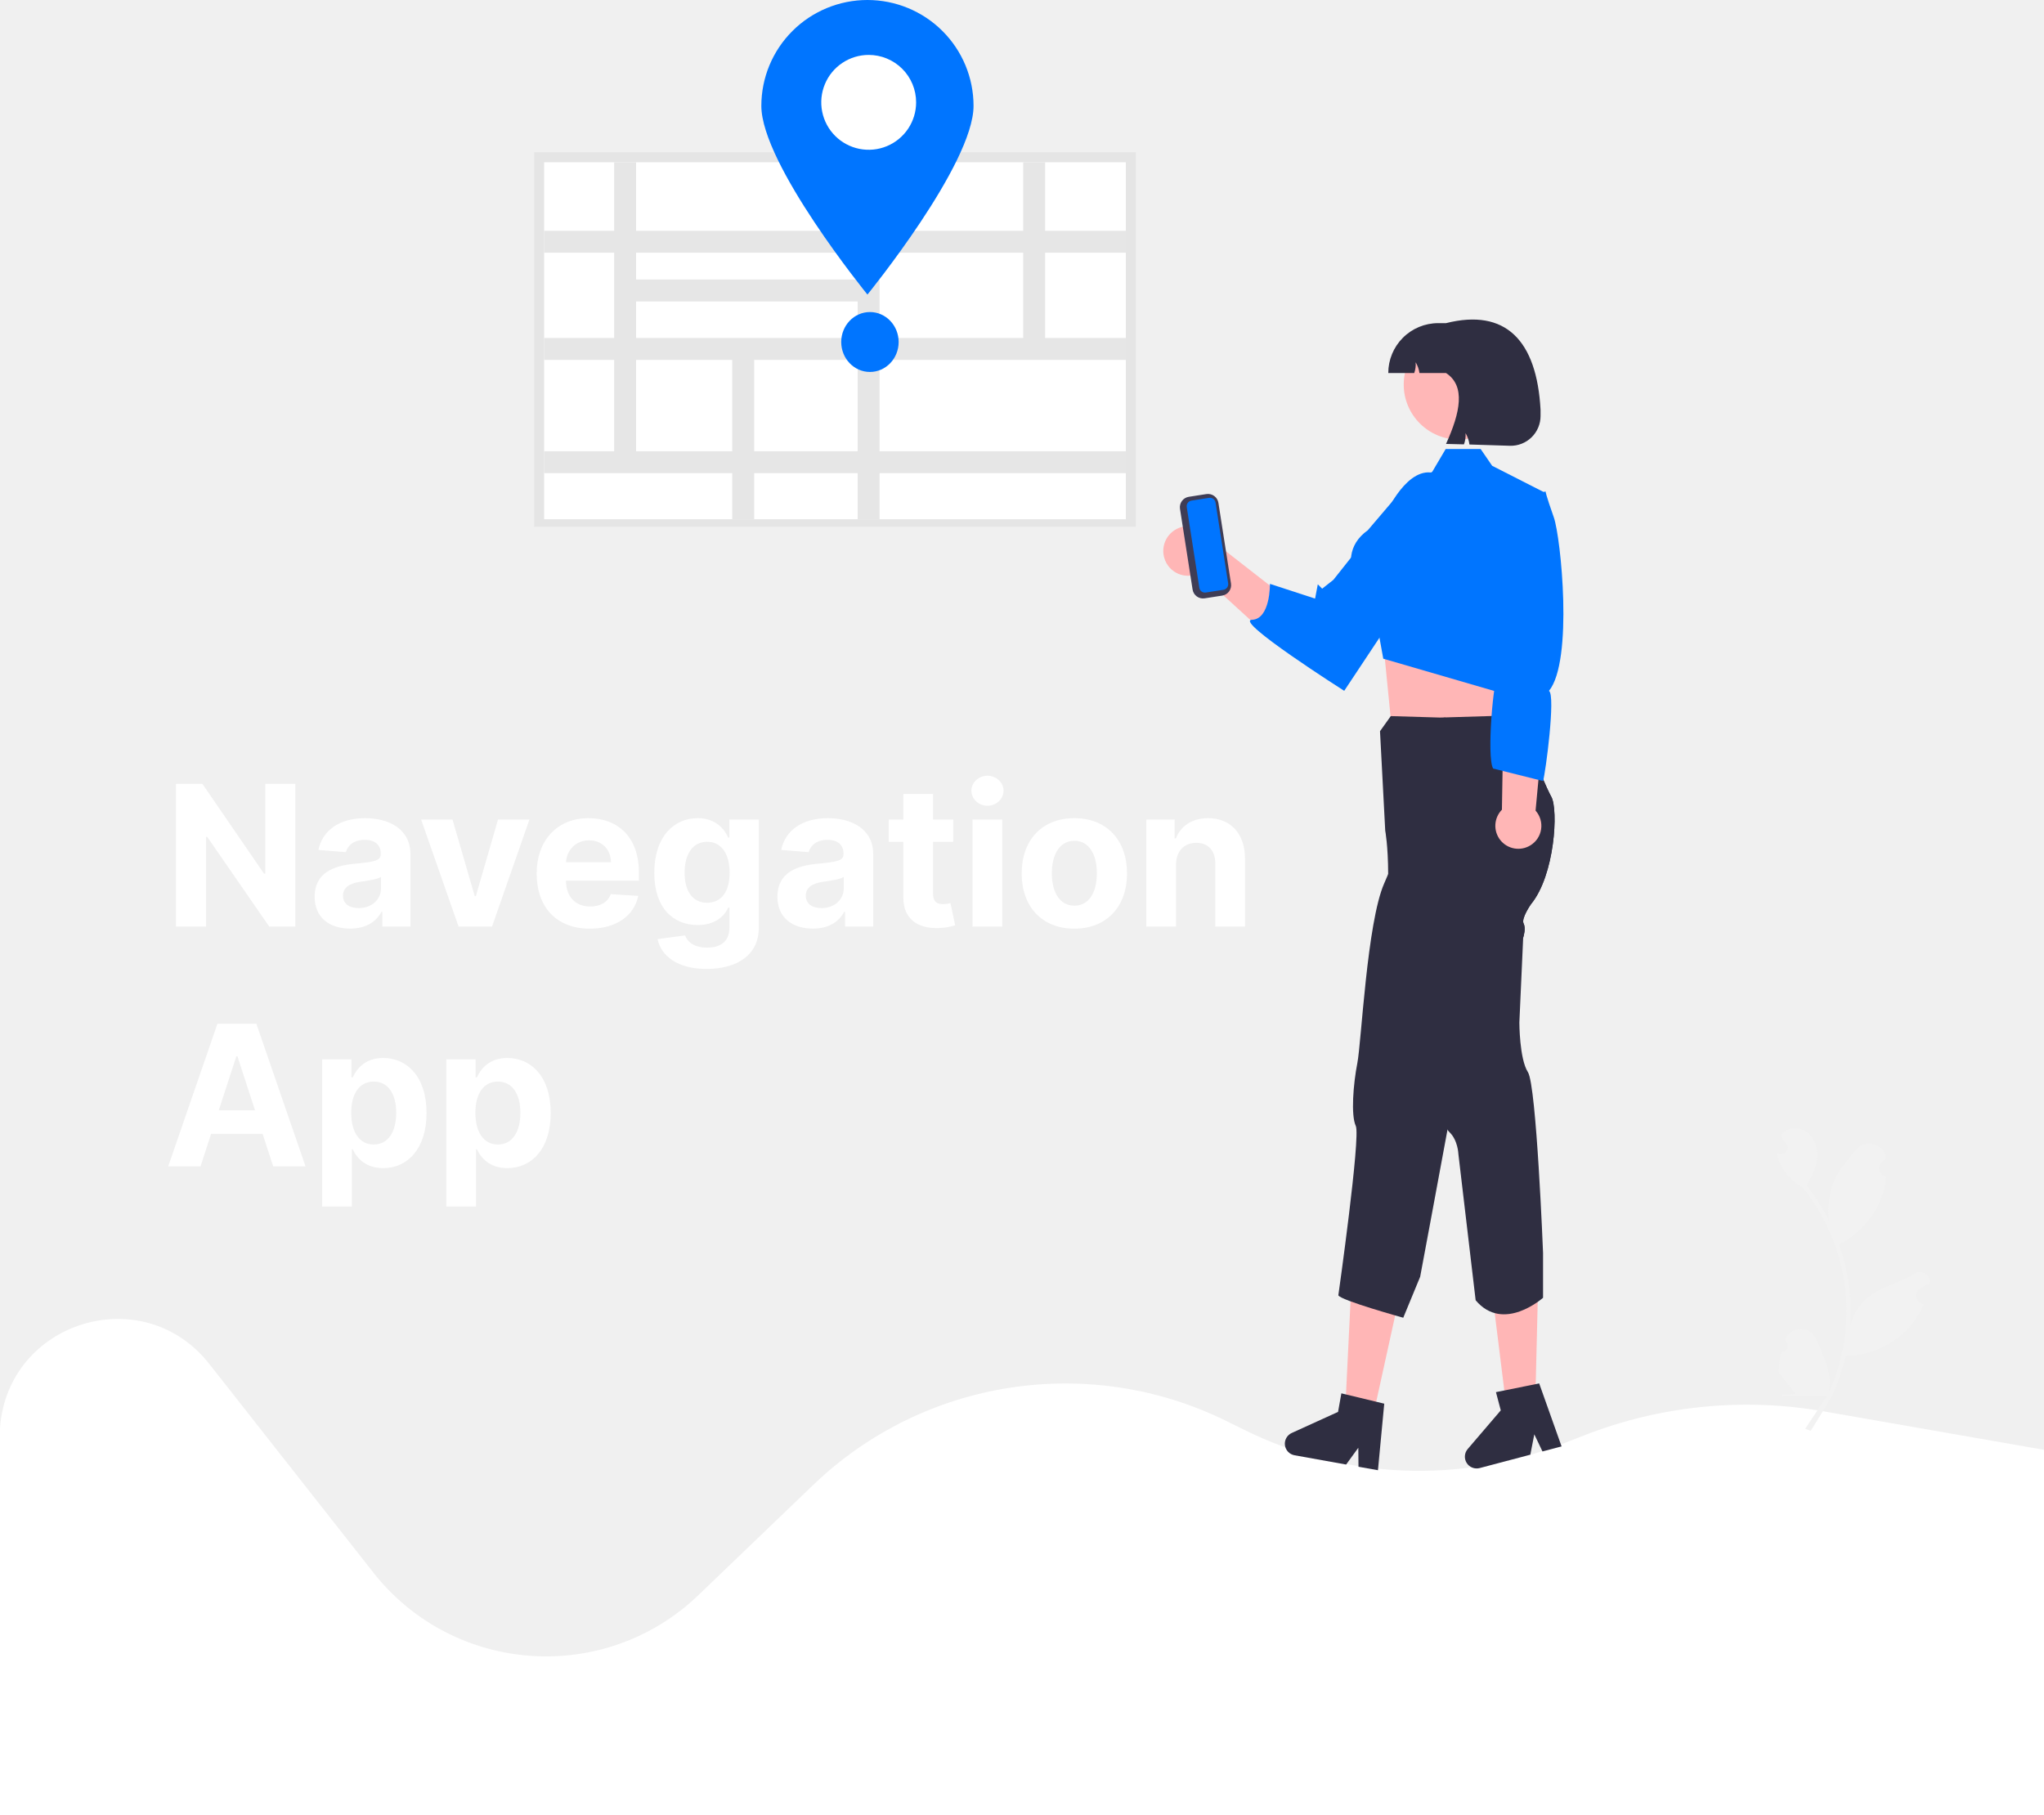
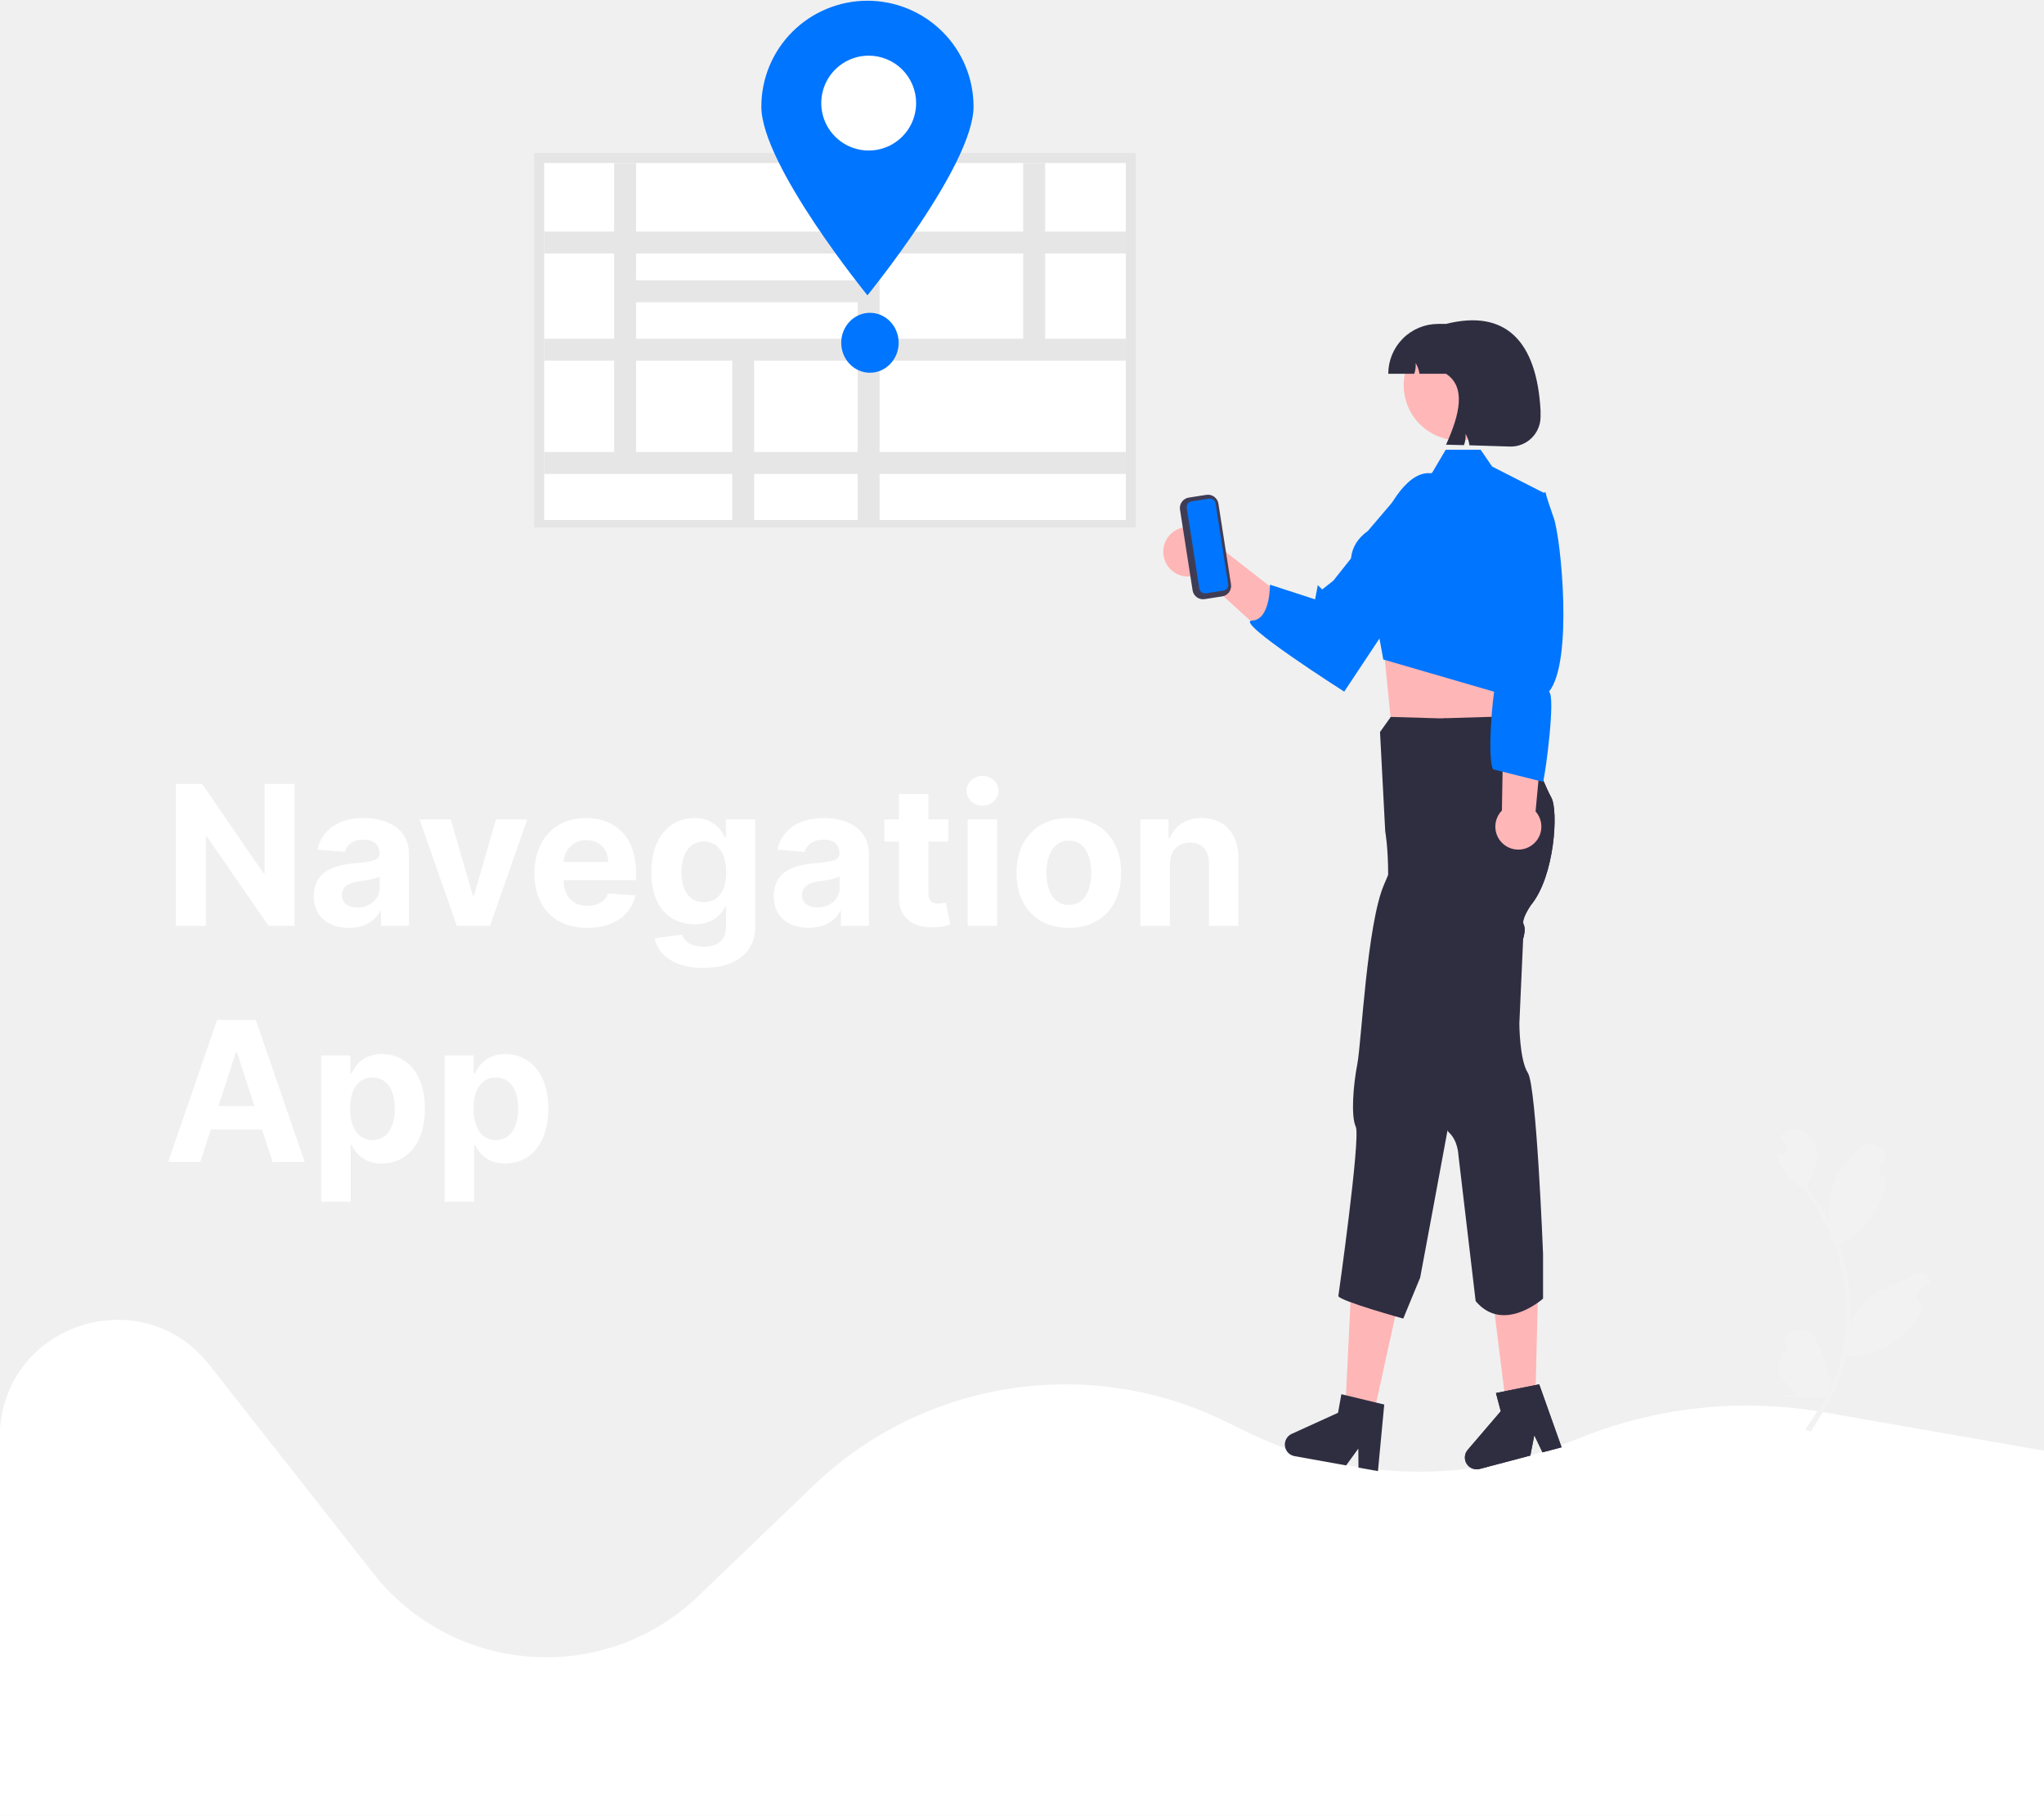
- <svg xmlns="http://www.w3.org/2000/svg" width="375" height="333" viewBox="0 0 375 333" fill="none">
-   <path d="M0 262V262C1.414 242.379 26.235 234.777 38.395 250.241L68.471 288.49C83.216 307.242 110.922 309.178 128.133 292.66L149.2 272.44C169.488 252.968 199.796 248.285 225.016 260.724L228.425 262.406C246.629 271.385 267.77 272.29 286.675 264.9L290.657 263.343C304.618 257.886 319.808 256.363 334.574 258.942L375 266V333H0V262Z" fill="white" />
-   <path d="M208.38 96.64H98V27.939H208.38V96.64ZM100.568 94.072H205.812V30.506H100.568V94.072Z" fill="#E5E5E5" />
-   <path d="M206.548 29.771H99.832V95.266H206.548V29.771Z" fill="white" />
-   <path d="M206.548 46.37V42.349H191.744V29.771H187.724V42.349H161.368V29.771H157.348V42.349H116.697V29.771H112.677V42.349H99.832V46.37H112.677V62.009H99.832V66.03H112.677V82.786H99.832V86.808H134.342V95.266H138.363V86.808H157.348V95.266H161.368V86.808H206.548V82.786H161.368V66.03H206.548V62.009H191.744V46.37L206.548 46.37ZM157.348 46.37V51.285H116.697V46.37H157.348ZM116.697 55.306H157.348V62.009H116.697V55.306ZM116.697 82.786V66.03H134.342V82.786L116.697 82.786ZM157.348 82.786H138.363V66.03H157.348V82.786ZM187.724 62.009H161.368V46.37H187.724V62.009Z" fill="#E6E6E6" />
-   <path d="M178.61 19.422C178.61 30.149 159.144 54.045 159.144 54.045C159.144 54.045 139.679 30.149 139.679 19.422C139.679 14.271 141.73 9.331 145.38 5.689C149.031 2.046 153.982 0 159.144 0C164.307 0 169.258 2.046 172.908 5.689C176.559 9.331 178.61 14.271 178.61 19.422V19.422Z" fill="#0075FF" />
-   <path d="M168.075 18.778C168.075 20.5 167.565 22.182 166.609 23.613C165.653 25.044 164.294 26.16 162.703 26.818C161.113 27.477 159.364 27.649 157.676 27.313C155.988 26.978 154.437 26.149 153.22 24.932C152.003 23.715 151.174 22.164 150.838 20.476C150.503 18.788 150.675 17.038 151.334 15.448C151.992 13.858 153.108 12.499 154.539 11.543C155.97 10.587 157.652 10.076 159.373 10.076C160.516 10.076 161.648 10.3 162.704 10.738C163.76 11.175 164.72 11.816 165.528 12.624C166.336 13.432 166.977 14.392 167.414 15.448C167.851 16.504 168.076 17.636 168.075 18.778V18.778Z" fill="white" />
-   <path d="M159.602 68.243C162.511 68.243 164.869 65.783 164.869 62.747C164.869 59.712 162.511 57.251 159.602 57.251C156.693 57.251 154.335 59.712 154.335 62.747C154.335 65.783 156.693 68.243 159.602 68.243Z" fill="#0075FF" />
-   <path d="M213.617 102.412C213.806 103.044 214.132 103.628 214.57 104.121C215.009 104.614 215.551 105.005 216.158 105.266C216.764 105.527 217.42 105.652 218.08 105.633C218.74 105.613 219.388 105.448 219.977 105.151L231.646 115.8L233.195 107.605L221.87 98.775C221.305 97.818 220.408 97.101 219.35 96.761C218.292 96.42 217.145 96.48 216.128 96.928C215.111 97.376 214.293 98.182 213.831 99.192C213.368 100.203 213.292 101.349 213.617 102.412V102.412Z" fill="#FFB6B6" />
-   <path d="M254.229 94.272C254.229 94.272 258.297 85.078 263.436 86.905C268.156 88.584 268.783 88.032 265.921 97.654L246.615 126.746C246.615 126.746 226.309 113.841 229.696 113.714C233.082 113.588 232.99 107.125 232.99 107.125L241.271 109.825L241.769 107.207L242.567 108.006L244.627 106.384L254.229 94.272Z" fill="#0075FF" />
-   <path d="M277.405 116.017L276.547 123.978L277.052 134.417L255.156 131.843L253.589 116.017L256.357 116.044L277.405 116.017Z" fill="#FFB6B6" />
-   <path d="M281.576 261H276.719L272 223H282.5L281.576 261Z" fill="#FFB6B6" />
-   <path d="M283.094 229.867V238.102C283.094 238.102 275.812 244.619 270.728 238.56L267.559 211.711C267.559 211.711 267.481 209.197 265.91 207.703C265.776 207.576 265.659 207.431 265.562 207.273C264.426 205.519 264.888 201.891 264.888 201.891C264.888 201.891 262.681 200.701 261.985 196.853C261.289 193.006 258.998 184.601 258.998 184.601C258.998 184.601 254.267 172.194 254.597 164.339C254.657 162.887 254.679 161.564 254.679 160.373C254.666 155.115 254.139 152.399 254.139 152.399L253.182 134.152L255.156 131.385L264.183 131.651L264.797 131.633L265.021 131.628L274.291 131.349L279.526 134.427C279.526 134.427 279.994 135.59 280.653 137.198C281.885 140.179 283.781 144.691 284.62 146.207C285.911 148.542 285.27 160.561 280.873 165.901C280.873 165.901 279.046 168.498 279.526 169.437C279.962 170.289 279.545 171.731 279.462 171.988V171.992C279.453 172.015 279.449 172.029 279.449 172.029L278.748 187.601C278.748 187.601 278.748 194.275 280.319 196.711C281.89 199.148 283.094 229.867 283.094 229.867Z" fill="#2F2E41" />
-   <path d="M251.723 260.653L246.747 259.761L248.621 221.467L259.891 223.487L251.723 260.653Z" fill="#FFB6B6" />
-   <path d="M280.873 165.901C280.873 165.901 279.046 168.498 279.527 169.437C279.962 170.289 279.545 171.731 279.463 171.988V171.993C278.958 172.391 278.423 172.751 277.864 173.069C277.864 173.069 275.217 174.828 275.327 175.876C275.432 176.925 274.31 178.263 274.31 178.263L268.003 192.516C268.003 192.516 265.576 198.736 266.157 201.575C266.336 202.446 266.047 204.639 265.562 207.273C264.476 213.236 260.547 234.254 260.547 234.254L257.446 241.766C257.446 241.766 245.845 238.546 245.538 237.644C245.538 237.644 249.66 208.542 248.739 206.581C247.819 204.621 248.272 198.882 249.023 195.049C249.77 191.211 250.791 169.267 253.951 162.072C254.208 161.486 254.451 160.918 254.68 160.373C257.231 154.231 257.863 150.778 257.863 150.778L263.597 133.433L264.183 131.651L264.316 132.301L265.022 131.628L275.336 135.301L280.653 137.198C281.885 140.179 283.782 144.691 284.62 146.207C285.911 148.542 285.27 160.561 280.873 165.901Z" fill="#2F2E41" />
-   <path d="M252.488 257.179L246.935 255.84L246.093 255.637L245.484 259.043L236.989 262.909C236.569 263.099 236.221 263.419 235.995 263.821C235.77 264.224 235.68 264.687 235.738 265.145C235.795 265.602 235.998 266.029 236.316 266.363C236.634 266.697 237.05 266.92 237.504 267L246.965 268.699L249.202 265.621L249.234 269.106L252.805 269.743L253.958 257.533L252.488 257.179Z" fill="#2F2E41" />
-   <path d="M267.632 80.643C273.209 80.643 277.73 76.122 277.73 70.545C277.73 64.968 273.209 60.447 267.632 60.447C262.055 60.447 257.533 64.968 257.533 70.545C257.533 76.122 262.055 80.643 267.632 80.643Z" fill="#FFB7B7" />
-   <path d="M257.272 89.854L262.767 86.557L265.232 82.379H271.644L273.756 85.458L283.468 90.404L283.371 105.513L278.972 128.179L253.782 120.851L252.236 112.359C252.236 112.359 243.262 102.765 250.954 97.271L257.272 89.854Z" fill="#0075FF" />
-   <path d="M280.792 155.088C281.314 154.766 281.759 154.334 282.096 153.822C282.433 153.31 282.654 152.73 282.742 152.123C282.831 151.517 282.785 150.898 282.609 150.311C282.433 149.723 282.13 149.182 281.722 148.724L285.265 110.688L276.171 111.39L275.547 148.558C274.824 149.295 274.397 150.271 274.345 151.302C274.294 152.333 274.623 153.347 275.269 154.152C275.915 154.957 276.835 155.497 277.853 155.669C278.87 155.842 279.916 155.635 280.792 155.088H280.792Z" fill="#FFB6B6" />
-   <path d="M283.553 90.165C283.553 90.165 283.553 90.623 285.07 94.922C286.369 98.605 288.67 121.233 284.182 126.756C285.433 127.527 283.551 141.825 283.095 143.294L273.934 141.004C272.699 138.88 274.014 123.972 274.912 123.619L274.859 116.831L272.515 94.457L281.542 90.759L283.553 90.165Z" fill="#0075FF" />
-   <path d="M218.797 108.165L216.486 93.358C216.408 92.852 216.534 92.335 216.836 91.92C217.138 91.506 217.592 91.229 218.099 91.15L221.326 90.646C221.833 90.567 222.35 90.693 222.764 90.996C223.178 91.298 223.455 91.752 223.535 92.259L225.845 107.066C225.924 107.572 225.798 108.089 225.496 108.504C225.193 108.918 224.739 109.195 224.233 109.275L221.006 109.778C220.499 109.857 219.982 109.731 219.568 109.428C219.153 109.126 218.876 108.672 218.797 108.165Z" fill="#3F3D56" />
-   <path d="M218.595 91.846C218.322 91.889 218.077 92.038 217.914 92.261C217.751 92.484 217.683 92.763 217.726 93.036L220.036 107.843C220.079 108.116 220.228 108.361 220.451 108.524C220.675 108.687 220.953 108.754 221.226 108.712L224.453 108.209C224.726 108.166 224.971 108.016 225.134 107.793C225.297 107.57 225.365 107.291 225.322 107.018L223.012 92.211C222.969 91.938 222.82 91.694 222.597 91.531C222.373 91.368 222.095 91.3 221.822 91.342L218.595 91.846Z" fill="#0075FF" />
-   <path d="M282.636 75.183V76.316C282.637 77.046 282.491 77.769 282.207 78.442C281.923 79.115 281.508 79.725 280.985 80.235C280.462 80.745 279.842 81.145 279.162 81.412C278.481 81.678 277.755 81.806 277.025 81.787L269.587 81.552C269.5 80.815 269.257 80.106 268.874 79.471C268.926 80.169 268.827 80.87 268.585 81.527L265.295 81.446C267.904 75.697 268.921 70.811 265.295 68.44H260.42C260.323 67.741 260.085 67.069 259.722 66.465C259.773 67.134 259.685 67.806 259.462 68.44H254.698C254.698 66.013 255.663 63.685 257.379 61.969C259.095 60.252 261.423 59.288 263.85 59.287H265.295C276.191 56.547 281.943 62.404 282.636 75.183Z" fill="#2F2E41" />
-   <path d="M332.205 262.5C333.469 260.547 335.874 256.542 335.997 256.295C336.686 254.916 335.537 255.95 335.307 255.95L331.171 262.155L332.205 262.5Z" fill="#F2F2F2" />
-   <path d="M326.786 248.056C327.02 248.067 327.251 248.006 327.449 247.881C327.646 247.755 327.801 247.573 327.891 247.357C327.981 247.141 328.003 246.903 327.953 246.674C327.904 246.445 327.785 246.238 327.613 246.079C327.584 245.965 327.564 245.882 327.535 245.768C327.545 245.743 327.555 245.718 327.566 245.693C327.801 245.137 328.196 244.663 328.7 244.331C329.204 243.998 329.795 243.822 330.399 243.824C331.003 243.826 331.592 244.007 332.094 244.343C332.595 244.68 332.986 245.157 333.218 245.714C334.142 247.941 335.319 250.171 335.609 252.525C335.736 253.565 335.683 254.62 335.45 255.642C337.621 250.906 338.748 245.759 338.755 240.549C338.756 239.241 338.683 237.935 338.538 236.636C338.418 235.571 338.251 234.513 338.038 233.463C336.874 227.766 334.376 222.426 330.748 217.883C328.992 216.924 327.572 215.451 326.679 213.661C326.355 213.018 326.127 212.331 326 211.622C326.198 211.648 326.399 211.664 326.598 211.677C326.659 211.68 326.724 211.683 326.786 211.687L326.809 211.688C327.027 211.697 327.243 211.644 327.431 211.534C327.619 211.424 327.771 211.262 327.869 211.067C327.967 210.873 328.007 210.654 327.984 210.437C327.96 210.221 327.875 210.015 327.738 209.846C327.652 209.741 327.566 209.636 327.481 209.53C327.351 209.368 327.218 209.209 327.088 209.047C327.073 209.031 327.059 209.015 327.046 208.998C326.896 208.813 326.747 208.631 326.598 208.446C326.87 208.023 327.237 207.668 327.669 207.41C329.166 206.533 331.231 207.14 332.313 208.495C333.397 209.849 333.602 211.748 333.225 213.44C332.855 214.88 332.242 216.246 331.413 217.48C331.494 217.584 331.579 217.684 331.66 217.788C333.144 219.697 334.438 221.746 335.522 223.906C335.258 221.486 335.573 219.037 336.44 216.762C337.319 214.642 338.966 212.856 340.417 211.023C342.16 208.821 345.733 209.782 346.04 212.573C346.043 212.6 346.046 212.627 346.049 212.654C345.833 212.776 345.623 212.905 345.416 213.041C345.157 213.215 344.956 213.462 344.84 213.752C344.724 214.041 344.697 214.359 344.765 214.663C344.832 214.967 344.99 215.244 345.218 215.458C345.445 215.671 345.732 215.81 346.04 215.858L346.072 215.863C345.995 216.639 345.859 217.409 345.666 218.165C345.105 220.276 344.115 222.248 342.756 223.958C341.398 225.668 339.701 227.079 337.772 228.102C337.645 228.167 337.521 228.232 337.395 228.293C338.484 231.381 339.168 234.597 339.428 237.86C339.575 239.785 339.566 241.719 339.402 243.643L339.411 243.575C339.827 241.436 340.968 239.505 342.642 238.11C345.129 236.067 348.642 235.315 351.324 233.673C351.61 233.49 351.941 233.393 352.28 233.392C352.619 233.391 352.951 233.487 353.236 233.669C353.522 233.85 353.751 234.11 353.894 234.417C354.037 234.724 354.09 235.066 354.045 235.402C354.041 235.425 354.038 235.449 354.034 235.473C353.634 235.636 353.245 235.824 352.868 236.035C352.653 236.157 352.442 236.286 352.235 236.422C351.976 236.595 351.775 236.843 351.659 237.132C351.543 237.422 351.517 237.739 351.584 238.044C351.652 238.348 351.81 238.625 352.037 238.838C352.265 239.051 352.551 239.191 352.859 239.238L352.891 239.243C352.914 239.247 352.933 239.25 352.956 239.253C352.273 240.884 351.314 242.386 350.121 243.692C348.648 245.273 346.867 246.536 344.888 247.405C342.909 248.273 340.774 248.728 338.613 248.742H338.609C338.023 251.291 337.173 253.772 336.073 256.146H327.013C326.981 256.045 326.951 255.941 326.922 255.84C327.761 255.893 328.603 255.843 329.429 255.691C328.757 254.866 328.085 254.035 327.413 253.21C327.398 253.195 327.383 253.178 327.37 253.161C327.029 252.739 326.685 252.32 326.344 251.898C326.326 250.604 326.475 249.312 326.786 248.056Z" fill="#F2F2F2" />
-   <path d="M54.175 143.818H48.665V160.284H48.435L37.133 143.818H32.276V170H37.811V153.521H38.003L49.394 170H54.175V143.818ZM64.245 170.371C67.147 170.371 69.027 169.105 69.985 167.277H70.139V170H75.304V156.756C75.304 152.077 71.341 150.108 66.968 150.108C62.264 150.108 59.17 152.358 58.416 155.938L63.453 156.347C63.824 155.043 64.987 154.084 66.943 154.084C68.796 154.084 69.858 155.017 69.858 156.628V156.705C69.858 157.97 68.515 158.136 65.102 158.469C61.216 158.827 57.725 160.131 57.725 164.516C57.725 168.402 60.5 170.371 64.245 170.371ZM65.805 166.612C64.13 166.612 62.929 165.832 62.929 164.337C62.929 162.803 64.194 162.048 66.112 161.78C67.301 161.614 69.244 161.332 69.896 160.898V162.982C69.896 165.04 68.196 166.612 65.805 166.612ZM97.132 150.364H91.367L87.302 164.413H87.097L83.019 150.364H77.266L84.131 170H90.267L97.132 150.364ZM108.2 170.384C113.058 170.384 116.331 168.018 117.098 164.375L112.061 164.043C111.511 165.538 110.105 166.318 108.29 166.318C105.567 166.318 103.841 164.516 103.841 161.588V161.575H117.213V160.08C117.213 153.406 113.173 150.108 107.983 150.108C102.205 150.108 98.459 154.212 98.459 160.271C98.459 166.497 102.153 170.384 108.2 170.384ZM103.841 158.2C103.956 155.963 105.656 154.173 108.072 154.173C110.438 154.173 112.074 155.861 112.087 158.2H103.841ZM129.614 177.773C135.226 177.773 139.214 175.216 139.214 170.192V150.364H133.807V153.662H133.602C132.874 152.064 131.276 150.108 127.99 150.108C123.682 150.108 120.038 153.457 120.038 160.143C120.038 166.676 123.58 169.719 128.003 169.719C131.135 169.719 132.886 168.146 133.602 166.523H133.832V170.115C133.832 172.812 132.107 173.861 129.741 173.861C127.338 173.861 126.124 172.812 125.676 171.624L120.639 172.301C121.291 175.395 124.321 177.773 129.614 177.773ZM129.729 165.628C127.057 165.628 125.599 163.506 125.599 160.118C125.599 156.781 127.031 154.442 129.729 154.442C132.375 154.442 133.858 156.679 133.858 160.118C133.858 163.582 132.349 165.628 129.729 165.628ZM149.148 170.371C152.05 170.371 153.929 169.105 154.888 167.277H155.041V170H160.206V156.756C160.206 152.077 156.243 150.108 151.871 150.108C147.166 150.108 144.072 152.358 143.318 155.938L148.355 156.347C148.726 155.043 149.889 154.084 151.845 154.084C153.699 154.084 154.76 155.017 154.76 156.628V156.705C154.76 157.97 153.418 158.136 150.004 158.469C146.118 158.827 142.628 160.131 142.628 164.516C142.628 168.402 145.402 170.371 149.148 170.371ZM150.707 166.612C149.033 166.612 147.831 165.832 147.831 164.337C147.831 162.803 149.097 162.048 151.014 161.78C152.203 161.614 154.146 161.332 154.798 160.898V162.982C154.798 165.04 153.098 166.612 150.707 166.612ZM174.876 150.364H171.181V145.659H165.735V150.364H163.05V154.455H165.735V164.682C165.71 168.53 168.33 170.435 172.281 170.268C173.687 170.217 174.684 169.936 175.234 169.757L174.377 165.705C174.109 165.756 173.533 165.884 173.022 165.884C171.935 165.884 171.181 165.474 171.181 163.966V154.455H174.876V150.364ZM178.423 170H183.869V150.364H178.423V170ZM181.159 147.832C182.783 147.832 184.112 146.592 184.112 145.071C184.112 143.562 182.783 142.322 181.159 142.322C179.548 142.322 178.219 143.562 178.219 145.071C178.219 146.592 179.548 147.832 181.159 147.832ZM197.104 170.384C203.061 170.384 206.769 166.305 206.769 160.259C206.769 154.173 203.061 150.108 197.104 150.108C191.147 150.108 187.439 154.173 187.439 160.259C187.439 166.305 191.147 170.384 197.104 170.384ZM197.13 166.165C194.381 166.165 192.975 163.646 192.975 160.22C192.975 156.794 194.381 154.263 197.13 154.263C199.827 154.263 201.233 156.794 201.233 160.22C201.233 163.646 199.827 166.165 197.13 166.165ZM215.756 158.648C215.769 156.116 217.277 154.634 219.476 154.634C221.662 154.634 222.979 156.065 222.966 158.469V170H228.412V157.497C228.412 152.92 225.728 150.108 221.637 150.108C218.722 150.108 216.613 151.54 215.73 153.828H215.5V150.364H210.31V170H215.756V158.648ZM36.788 214L38.731 208.03H48.179L50.122 214H56.054L47.028 187.818H39.895L30.857 214H36.788ZM40.138 203.709L43.359 193.801H43.564L46.785 203.709H40.138ZM59.103 221.364H64.549V210.855H64.715C65.469 212.491 67.119 214.32 70.289 214.32C74.763 214.32 78.254 210.778 78.254 204.207C78.254 197.457 74.61 194.108 70.302 194.108C67.016 194.108 65.444 196.064 64.715 197.662H64.472V194.364H59.103V221.364ZM64.434 204.182C64.434 200.679 65.917 198.442 68.563 198.442C71.261 198.442 72.692 200.781 72.692 204.182C72.692 207.608 71.235 209.986 68.563 209.986C65.942 209.986 64.434 207.685 64.434 204.182ZM81.884 221.364H87.33V210.855H87.496C88.251 212.491 89.9 214.32 93.07 214.32C97.545 214.32 101.035 210.778 101.035 204.207C101.035 197.457 97.391 194.108 93.083 194.108C89.798 194.108 88.225 196.064 87.496 197.662H87.254V194.364H81.884V221.364ZM87.215 204.182C87.215 200.679 88.698 198.442 91.344 198.442C94.042 198.442 95.474 200.781 95.474 204.182C95.474 207.608 94.016 209.986 91.344 209.986C88.724 209.986 87.215 207.685 87.215 204.182Z" fill="white" />
-   <path d="M286.494 265.373L282.989 266.3L281.489 263.156L280.761 266.889L271.466 269.348C271.02 269.465 270.548 269.438 270.12 269.269C269.691 269.1 269.327 268.798 269.082 268.407C268.837 268.017 268.723 267.559 268.757 267.099C268.791 266.639 268.971 266.203 269.271 265.852L275.338 258.762L274.454 255.417L282.385 253.818L286.494 265.373Z" fill="#2F2E41" />
+ <svg xmlns="http://www.w3.org/2000/svg" width="1048" height="931" viewBox="0 0 1048 931" fill="none">
+   <path d="M0 732.579V732.579C3.952 677.744 73.318 656.5 107.3 699.716L191.352 806.608C232.56 859.014 309.99 864.426 358.088 818.263L416.965 761.755C473.662 707.338 558.364 694.249 628.843 729.012L638.372 733.712C689.246 758.805 748.329 761.335 801.161 740.683L812.289 736.332C851.305 721.081 893.757 716.826 935.024 724.031L1048 743.757V931H0V732.579Z" fill="white" />
+   <path d="M582.353 270.453H273.877V78.455H582.353V270.453ZM281.055 263.277H575.176V85.631H281.055V263.277Z" fill="#E5E5E5" />
+   <path d="M577.233 83.575H278.997V266.612H577.233V83.575Z" fill="white" />
+   <path d="M577.233 129.965V118.726H535.861V83.575H524.626V118.726H450.97V83.575H439.735V118.726H326.131V83.575H314.895V118.726H278.997V129.965H314.895V173.67H278.997V184.908H314.895V231.735H278.997V242.974H375.442V266.612H386.678V242.974H439.735V266.612H450.97V242.974H577.233V231.735H450.97V184.908H577.233V173.67H535.861V129.965L577.233 129.965ZM439.735 129.965V143.701H326.131V129.965H439.735ZM326.131 154.939H439.735V173.67H326.131V154.939ZM326.131 231.735V184.908H375.442V231.735L326.131 231.735ZM439.735 231.735H386.678V184.908H439.735V231.735ZM524.626 173.67H450.97V129.965H524.626V173.67Z" fill="#E6E6E6" />
+   <path d="M499.155 54.655C499.155 84.633 444.755 151.414 444.755 151.414C444.755 151.414 390.356 84.633 390.356 54.655C390.356 40.26 396.087 26.453 406.289 16.274C416.491 6.095 430.328 0.376 444.755 0.376C459.183 0.376 473.019 6.095 483.221 16.274C493.423 26.453 499.155 40.26 499.155 54.655V54.655Z" fill="#0075FF" />
+   <path d="M469.715 52.855C469.715 57.665 468.289 62.367 465.616 66.367C462.944 70.366 459.146 73.483 454.702 75.324C450.258 77.165 445.368 77.646 440.651 76.708C435.933 75.769 431.6 73.453 428.199 70.052C424.798 66.651 422.481 62.317 421.543 57.6C420.605 52.882 421.086 47.992 422.927 43.549C424.768 39.105 427.885 35.306 431.884 32.634C435.883 29.962 440.585 28.536 445.395 28.536C448.589 28.534 451.753 29.162 454.704 30.384C457.655 31.605 460.337 33.397 462.595 35.655C464.854 37.914 466.645 40.596 467.867 43.547C469.088 46.498 469.717 49.661 469.715 52.855V52.855Z" fill="white" />
+   <path d="M446.035 191.094C454.165 191.094 460.755 184.217 460.755 175.734C460.755 167.251 454.165 160.374 446.035 160.374C437.905 160.374 431.315 167.251 431.315 175.734C431.315 184.217 437.905 191.094 446.035 191.094Z" fill="#0075FF" />
+   <path d="M596.988 286.582C597.517 288.35 598.426 289.981 599.653 291.359C600.88 292.737 602.394 293.83 604.088 294.56C605.783 295.29 607.617 295.639 609.462 295.584C611.306 295.528 613.116 295.069 614.763 294.238L647.372 323.997L651.701 301.095L620.052 276.42C618.473 273.744 615.967 271.741 613.01 270.79C610.053 269.838 606.849 270.004 604.006 271.257C601.163 272.51 598.879 274.762 597.585 277.586C596.292 280.411 596.079 283.611 596.988 286.582V286.582Z" fill="#FFB6B6" />
+   <path d="M710.485 263.835C710.485 263.835 721.855 238.14 736.216 243.247C749.406 247.938 751.159 246.396 743.162 273.286L689.208 354.588C689.208 354.588 632.46 318.522 641.923 318.17C651.386 317.817 651.13 299.756 651.13 299.756L674.273 307.301L675.665 299.985L677.895 302.215L683.651 297.685L710.485 263.835Z" fill="#0075FF" />
+   <path d="M775.255 324.606L772.857 346.853L774.269 376.028L713.076 368.834L708.696 324.606L716.433 324.681L775.255 324.606Z" fill="#FFB6B6" />
+   <path d="M786.912 729.784H773.339L760.149 623.587H789.493L786.912 729.784Z" fill="#FFB6B6" />
+   <path d="M791.154 642.776V665.79C791.154 665.79 770.803 684.004 756.595 667.07L747.738 592.038C747.738 592.038 747.52 585.011 743.13 580.838C742.755 580.481 742.428 580.076 742.157 579.635C738.982 574.732 740.275 564.595 740.275 564.595C740.275 564.595 734.106 561.267 732.16 550.515C730.215 539.763 723.815 516.276 723.815 516.276C723.815 516.276 710.592 481.601 711.514 459.649C711.68 455.591 711.744 451.892 711.744 448.564C711.706 433.87 710.234 426.28 710.234 426.28L707.559 375.285L713.076 367.554L738.304 368.297L740.019 368.245L740.646 368.233L766.553 367.452L781.183 376.053C781.183 376.053 782.489 379.305 784.332 383.797C787.775 392.13 793.074 404.738 795.417 408.975C799.026 415.502 797.234 449.089 784.947 464.014C784.947 464.014 779.839 471.271 781.183 473.895C782.399 476.276 781.235 480.308 781.004 481.025V481.038C780.979 481.102 780.966 481.14 780.966 481.14L779.007 524.659C779.007 524.659 779.007 543.309 783.398 550.118C787.788 556.928 791.154 642.776 791.154 642.776Z" fill="#2F2E41" />
+   <path d="M703.483 728.813L689.576 726.321L694.812 619.302L726.31 624.948L703.483 728.813Z" fill="#FFB6B6" />
+   <path d="M784.947 464.014C784.947 464.014 779.84 471.272 781.184 473.896C782.4 476.276 781.235 480.308 781.005 481.025V481.038C779.594 482.152 778.101 483.158 776.538 484.046C776.538 484.046 769.139 488.961 769.447 491.892C769.741 494.823 766.605 498.561 766.605 498.561L748.98 538.394C748.98 538.394 742.196 555.776 743.821 563.712C744.32 566.144 743.514 572.275 742.157 579.635C739.124 596.3 728.142 655.039 728.142 655.039L719.476 676.03C719.476 676.03 687.054 667.032 686.197 664.511C686.197 664.511 697.716 583.18 695.144 577.702C692.571 572.224 693.838 556.186 695.937 545.472C698.024 534.746 700.878 473.422 709.71 453.313C710.427 451.675 711.105 450.088 711.745 448.565C718.874 431.4 720.641 421.749 720.641 421.749L736.666 373.276L738.305 368.297L738.676 370.114L740.647 368.233L769.472 378.498L784.333 383.798C787.776 392.13 793.075 404.738 795.417 408.975C799.027 415.503 797.235 449.089 784.947 464.014Z" fill="#2F2E41" />
+   <path d="M705.619 719.105L690.102 715.363L687.747 714.796L686.046 724.315L662.304 735.12C661.131 735.651 660.158 736.544 659.529 737.668C658.9 738.793 658.647 740.089 658.808 741.367C658.97 742.645 659.536 743.838 660.424 744.771C661.313 745.704 662.477 746.328 663.746 746.551L690.184 751.3L696.436 742.698L696.527 752.439L706.505 754.218L709.728 720.096L705.619 719.105Z" fill="#2F2E41" />
+   <path d="M747.941 225.746C763.527 225.746 776.162 213.111 776.162 197.525C776.162 181.939 763.527 169.304 747.941 169.304C732.355 169.304 719.72 181.939 719.72 197.525C719.72 213.111 732.355 225.746 747.941 225.746Z" fill="#FFB7B7" />
+   <path d="M718.991 251.487L734.346 242.274L741.236 230.596H759.155L765.056 239.203L792.199 253.025L791.927 295.249L779.635 358.595L709.236 338.115L704.917 314.382C704.917 314.382 679.835 287.571 701.332 272.216L718.991 251.487Z" fill="#0075FF" />
+   <path d="M784.719 433.795C786.178 432.897 787.422 431.689 788.364 430.257C789.306 428.826 789.923 427.205 790.17 425.51C790.418 423.814 790.291 422.085 789.798 420.444C789.306 418.803 788.459 417.289 787.318 416.011L797.22 309.712L771.805 311.675L770.064 415.546C768.043 417.605 766.847 420.334 766.704 423.215C766.56 426.097 767.479 428.931 769.285 431.18C771.092 433.43 773.661 434.938 776.505 435.42C779.35 435.902 782.272 435.324 784.719 433.795H784.719Z" fill="#FFB6B6" />
+   <path d="M792.435 252.356C792.435 252.356 792.435 253.636 796.675 265.652C800.307 275.945 806.736 339.182 794.193 354.616C797.69 356.77 792.431 396.731 791.155 400.834L765.555 394.434C762.102 388.499 765.778 346.837 768.288 345.85L768.141 326.88L761.589 264.352L786.817 254.018L792.435 252.356Z" fill="#0075FF" />
+   <path d="M611.464 302.662L605.007 261.282C604.788 259.866 605.139 258.42 605.984 257.263C606.829 256.106 608.098 255.331 609.514 255.108L618.533 253.701C619.949 253.482 621.394 253.833 622.551 254.678C623.708 255.523 624.483 256.793 624.706 258.208L631.162 299.589C631.382 301.005 631.03 302.45 630.185 303.607C629.341 304.765 628.071 305.54 626.656 305.762L617.637 307.169C616.221 307.388 614.776 307.037 613.618 306.192C612.461 305.347 611.686 304.078 611.464 302.662Z" fill="#3F3D56" />
+   <path d="M610.899 257.054C610.136 257.174 609.452 257.592 608.997 258.216C608.542 258.839 608.352 259.618 608.47 260.381L614.927 301.762C615.047 302.525 615.464 303.209 616.088 303.664C616.712 304.119 617.491 304.309 618.254 304.19L627.272 302.783C628.035 302.663 628.719 302.246 629.175 301.622C629.63 300.998 629.819 300.22 629.701 299.457L623.244 258.076C623.125 257.313 622.707 256.629 622.083 256.174C621.46 255.718 620.681 255.529 619.918 255.647L610.899 257.054Z" fill="#0075FF" />
+   <path d="M789.875 210.489V213.652C789.875 215.694 789.467 217.715 788.674 219.596C787.881 221.477 786.72 223.181 785.258 224.606C783.796 226.031 782.064 227.149 780.164 227.895C778.263 228.64 776.232 228.997 774.192 228.945L753.406 228.285C753.163 226.227 752.483 224.245 751.414 222.47C751.558 224.422 751.283 226.382 750.606 228.218L741.412 227.989C748.702 211.924 751.545 198.268 741.412 191.642H727.788C727.516 189.69 726.852 187.812 725.836 186.123C725.98 187.993 725.732 189.873 725.11 191.642H711.796C711.797 184.859 714.493 178.354 719.289 173.558C724.085 168.761 730.59 166.066 737.373 166.065H741.412C771.863 158.405 787.936 174.774 789.875 210.489Z" fill="#2F2E41" />
+   <path d="M928.402 733.976C931.935 728.517 938.655 717.325 938.999 716.635C940.926 712.782 937.715 715.672 937.073 715.672L925.512 733.013L928.402 733.976Z" fill="#F2F2F2" />
+   <path d="M913.258 693.611C913.912 693.641 914.558 693.47 915.111 693.12C915.663 692.77 916.094 692.259 916.347 691.656C916.599 691.053 916.66 690.387 916.521 689.748C916.381 689.109 916.049 688.528 915.569 688.084C915.489 687.765 915.431 687.535 915.351 687.216C915.38 687.146 915.409 687.077 915.438 687.007C916.096 685.453 917.198 684.128 918.607 683.199C920.015 682.269 921.667 681.777 923.355 681.783C925.042 681.789 926.69 682.294 928.092 683.234C929.494 684.174 930.586 685.507 931.233 687.066C933.816 693.288 937.105 699.52 937.915 706.099C938.272 709.007 938.121 711.955 937.47 714.811C943.538 701.575 946.688 687.19 946.709 672.63C946.71 668.976 946.507 665.325 946.101 661.694C945.765 658.718 945.299 655.762 944.703 652.828C941.451 636.907 934.469 621.984 924.329 609.285C919.422 606.608 915.453 602.49 912.958 597.487C912.054 595.689 911.415 593.77 911.062 591.788C911.615 591.861 912.178 591.906 912.731 591.942C912.904 591.952 913.085 591.961 913.258 591.97L913.323 591.973C913.931 592 914.535 591.851 915.06 591.543C915.586 591.236 916.011 590.783 916.285 590.239C916.56 589.695 916.671 589.083 916.605 588.478C916.54 587.872 916.301 587.299 915.917 586.826C915.678 586.532 915.439 586.238 915.2 585.944C914.837 585.49 914.465 585.045 914.102 584.592C914.06 584.549 914.02 584.503 913.984 584.455C913.566 583.938 913.149 583.43 912.731 582.913C913.493 581.73 914.518 580.739 915.726 580.018C919.91 577.568 925.682 579.265 928.704 583.049C931.735 586.833 932.306 592.142 931.254 596.87C930.219 600.894 928.506 604.711 926.19 608.16C926.417 608.45 926.653 608.732 926.88 609.022C931.027 614.355 934.642 620.082 937.672 626.12C936.935 619.355 937.815 612.512 940.238 606.154C942.694 600.229 947.299 595.238 951.353 590.115C956.223 583.962 966.209 586.648 967.067 594.448C967.076 594.523 967.084 594.599 967.092 594.674C966.489 595.014 965.9 595.374 965.323 595.756C964.599 596.24 964.037 596.932 963.712 597.74C963.388 598.549 963.315 599.437 963.503 600.288C963.692 601.138 964.133 601.912 964.769 602.508C965.405 603.104 966.206 603.494 967.067 603.627L967.155 603.64C966.941 605.811 966.561 607.962 966.021 610.075C964.454 615.973 961.686 621.485 957.89 626.263C954.093 631.042 949.351 634.985 943.959 637.845C943.605 638.026 943.26 638.208 942.906 638.38C945.951 647.008 947.86 655.995 948.587 665.115C948.999 670.496 948.975 675.901 948.515 681.278L948.542 681.088C949.704 675.109 952.893 669.714 957.572 665.814C964.521 660.106 974.338 658.004 981.835 653.416C982.632 652.904 983.558 652.631 984.505 652.629C985.451 652.626 986.379 652.895 987.178 653.403C987.978 653.91 988.615 654.636 989.015 655.494C989.416 656.352 989.562 657.306 989.438 658.245C989.428 658.312 989.418 658.378 989.407 658.445C988.29 658.9 987.202 659.425 986.149 660.015C985.547 660.355 984.958 660.716 984.381 661.097C983.656 661.581 983.095 662.273 982.77 663.081C982.445 663.89 982.372 664.778 982.561 665.629C982.749 666.479 983.19 667.254 983.826 667.849C984.462 668.445 985.263 668.835 986.125 668.968L986.213 668.981C986.276 668.99 986.331 669 986.394 669.009C984.485 673.568 981.805 677.764 978.472 681.414C974.354 685.833 969.378 689.363 963.847 691.79C958.317 694.217 952.349 695.488 946.309 695.526H946.3C944.661 702.65 942.286 709.585 939.213 716.218H913.893C913.802 715.936 913.721 715.646 913.639 715.364C915.982 715.512 918.335 715.372 920.645 714.947C918.766 712.642 916.888 710.319 915.009 708.014C914.967 707.97 914.928 707.925 914.891 707.877C913.938 706.698 912.976 705.527 912.023 704.347C911.973 700.731 912.388 697.121 913.258 693.611Z" fill="#F2F2F2" />
+   <path d="M150.992 401.929H135.687V447.667H135.047L103.655 401.929H90.161V474.656H105.538V428.882H106.07L137.711 474.656H150.992V401.929ZM178.966 475.686C187.027 475.686 192.247 472.17 194.911 467.092H195.337V474.656H209.683V437.866C209.683 424.869 198.675 419.4 186.53 419.4C173.462 419.4 164.868 425.65 162.773 435.594L176.764 436.73C177.794 433.108 181.026 430.444 186.459 430.444C191.608 430.444 194.556 433.037 194.556 437.511V437.724C194.556 441.24 190.827 441.701 181.345 442.625C170.55 443.619 160.855 447.241 160.855 459.422C160.855 470.217 168.561 475.686 178.966 475.686ZM183.299 465.245C178.647 465.245 175.308 463.079 175.308 458.924C175.308 454.663 178.824 452.568 184.151 451.822C187.453 451.361 192.851 450.579 194.662 449.372V455.16C194.662 460.878 189.939 465.245 183.299 465.245ZM270.319 420.111H254.304L243.011 459.138H242.443L231.115 420.111H215.134L234.204 474.656H251.25L270.319 420.111ZM301.063 475.721C314.557 475.721 323.648 469.152 325.779 459.031L311.788 458.108C310.261 462.263 306.354 464.429 301.312 464.429C293.748 464.429 288.954 459.422 288.954 451.29V451.254H326.099V447.099C326.099 428.562 314.877 419.4 300.459 419.4C284.408 419.4 274.003 430.799 274.003 447.632C274.003 464.926 284.266 475.721 301.063 475.721ZM288.954 441.879C289.273 435.665 293.996 430.693 300.708 430.693C307.278 430.693 311.823 435.38 311.859 441.879H288.954ZM360.545 496.247C376.134 496.247 387.214 489.145 387.214 475.189V420.111H372.192V429.272H371.624C369.6 424.834 365.161 419.4 356.035 419.4C344.067 419.4 333.947 428.704 333.947 447.277C333.947 465.423 343.783 473.875 356.07 473.875C364.77 473.875 369.636 469.507 371.624 464.997H372.263V474.976C372.263 482.469 367.469 485.38 360.9 485.38C354.224 485.38 350.85 482.469 349.607 479.166L335.616 481.048C337.427 489.642 345.843 496.247 360.545 496.247ZM360.864 462.511C353.442 462.511 349.394 456.616 349.394 447.206C349.394 437.937 353.371 431.439 360.864 431.439C368.215 431.439 372.334 437.653 372.334 447.206C372.334 456.829 368.144 462.511 360.864 462.511ZM414.806 475.686C422.867 475.686 428.087 472.17 430.751 467.092H431.177V474.656H445.523V437.866C445.523 424.869 434.515 419.4 422.37 419.4C409.302 419.4 400.708 425.65 398.613 435.594L412.604 436.73C413.634 433.108 416.866 430.444 422.299 430.444C427.448 430.444 430.395 433.037 430.395 437.511V437.724C430.395 441.24 426.667 441.701 417.185 442.625C406.39 443.619 396.695 447.241 396.695 459.422C396.695 470.217 404.401 475.686 414.806 475.686ZM419.138 465.245C414.486 465.245 411.148 463.079 411.148 458.924C411.148 454.663 414.664 452.568 419.991 451.822C423.293 451.361 428.691 450.579 430.502 449.372V455.16C430.502 460.878 425.779 465.245 419.138 465.245ZM486.273 420.111H476.01V407.042H460.882V420.111H453.425V431.474H460.882V459.883C460.811 470.572 468.091 475.863 479.064 475.402C482.97 475.26 485.74 474.478 487.267 473.981L484.888 462.724C484.142 462.866 482.544 463.221 481.123 463.221C478.105 463.221 476.01 462.085 476.01 457.895V431.474H486.273V420.111ZM496.127 474.656H511.255V420.111H496.127V474.656ZM503.726 413.079C508.236 413.079 511.93 409.635 511.93 405.409C511.93 401.219 508.236 397.774 503.726 397.774C499.252 397.774 495.559 401.219 495.559 405.409C495.559 409.635 499.252 413.079 503.726 413.079ZM548.018 475.721C564.566 475.721 574.865 464.393 574.865 447.596C574.865 430.693 564.566 419.4 548.018 419.4C531.47 419.4 521.171 430.693 521.171 447.596C521.171 464.393 531.47 475.721 548.018 475.721ZM548.089 464.003C540.454 464.003 536.548 457.007 536.548 447.49C536.548 437.973 540.454 430.942 548.089 430.942C555.582 430.942 559.488 437.973 559.488 447.49C559.488 457.007 555.582 464.003 548.089 464.003ZM599.829 443.122C599.865 436.091 604.055 431.971 610.163 431.971C616.235 431.971 619.893 435.949 619.857 442.625V474.656H634.985V439.926C634.985 427.213 627.528 419.4 616.164 419.4C608.068 419.4 602.208 423.378 599.758 429.734H599.119V420.111H584.701V474.656H599.829V443.122ZM102.697 595.656L108.094 579.072H134.337L139.735 595.656H156.212L131.141 522.929H111.326L86.219 595.656H102.697ZM112.001 567.069L120.949 539.548H121.518L130.467 567.069H112.001ZM164.682 616.111H179.81V586.92H180.271C182.366 591.466 186.947 596.544 195.754 596.544C208.183 596.544 217.878 586.707 217.878 568.454C217.878 549.704 207.757 540.4 195.79 540.4C186.663 540.4 182.295 545.834 180.271 550.272H179.596V541.111H164.682V616.111ZM179.49 568.383C179.49 558.653 183.609 552.439 190.96 552.439C198.453 552.439 202.43 558.937 202.43 568.383C202.43 577.9 198.382 584.505 190.96 584.505C183.68 584.505 179.49 578.113 179.49 568.383ZM227.963 616.111H243.091V586.92H243.552C245.648 591.466 250.229 596.544 259.035 596.544C271.464 596.544 281.159 586.707 281.159 568.454C281.159 549.704 271.038 540.4 259.071 540.4C249.944 540.4 245.577 545.834 243.552 550.272H242.878V541.111H227.963V616.111ZM242.771 568.383C242.771 558.653 246.891 552.439 254.241 552.439C261.734 552.439 265.712 558.937 265.712 568.383C265.712 577.9 261.663 584.505 254.241 584.505C246.962 584.505 242.771 578.113 242.771 568.383Z" fill="white" />
+   <path d="M800.656 742.005L790.861 744.596L786.667 735.81L784.634 746.242L758.656 753.113C757.411 753.442 756.093 753.365 754.894 752.892C753.696 752.419 752.68 751.576 751.995 750.485C751.311 749.394 750.992 748.113 751.087 746.829C751.182 745.544 751.685 744.323 752.522 743.345L769.479 723.531L767.006 714.182L789.172 709.713L800.656 742.005Z" fill="#2F2E41" />
+   <path d="M800.656 742.005L790.861 744.596L786.667 735.81L784.634 746.242L758.656 753.113C757.411 753.442 756.093 753.365 754.894 752.892C753.696 752.419 752.68 751.576 751.995 750.485C751.311 749.394 750.992 748.113 751.087 746.829C751.182 745.544 751.685 744.323 752.522 743.345L769.479 723.531L767.006 714.182L789.172 709.713L800.656 742.005Z" fill="#2F2E41" />
</svg>
